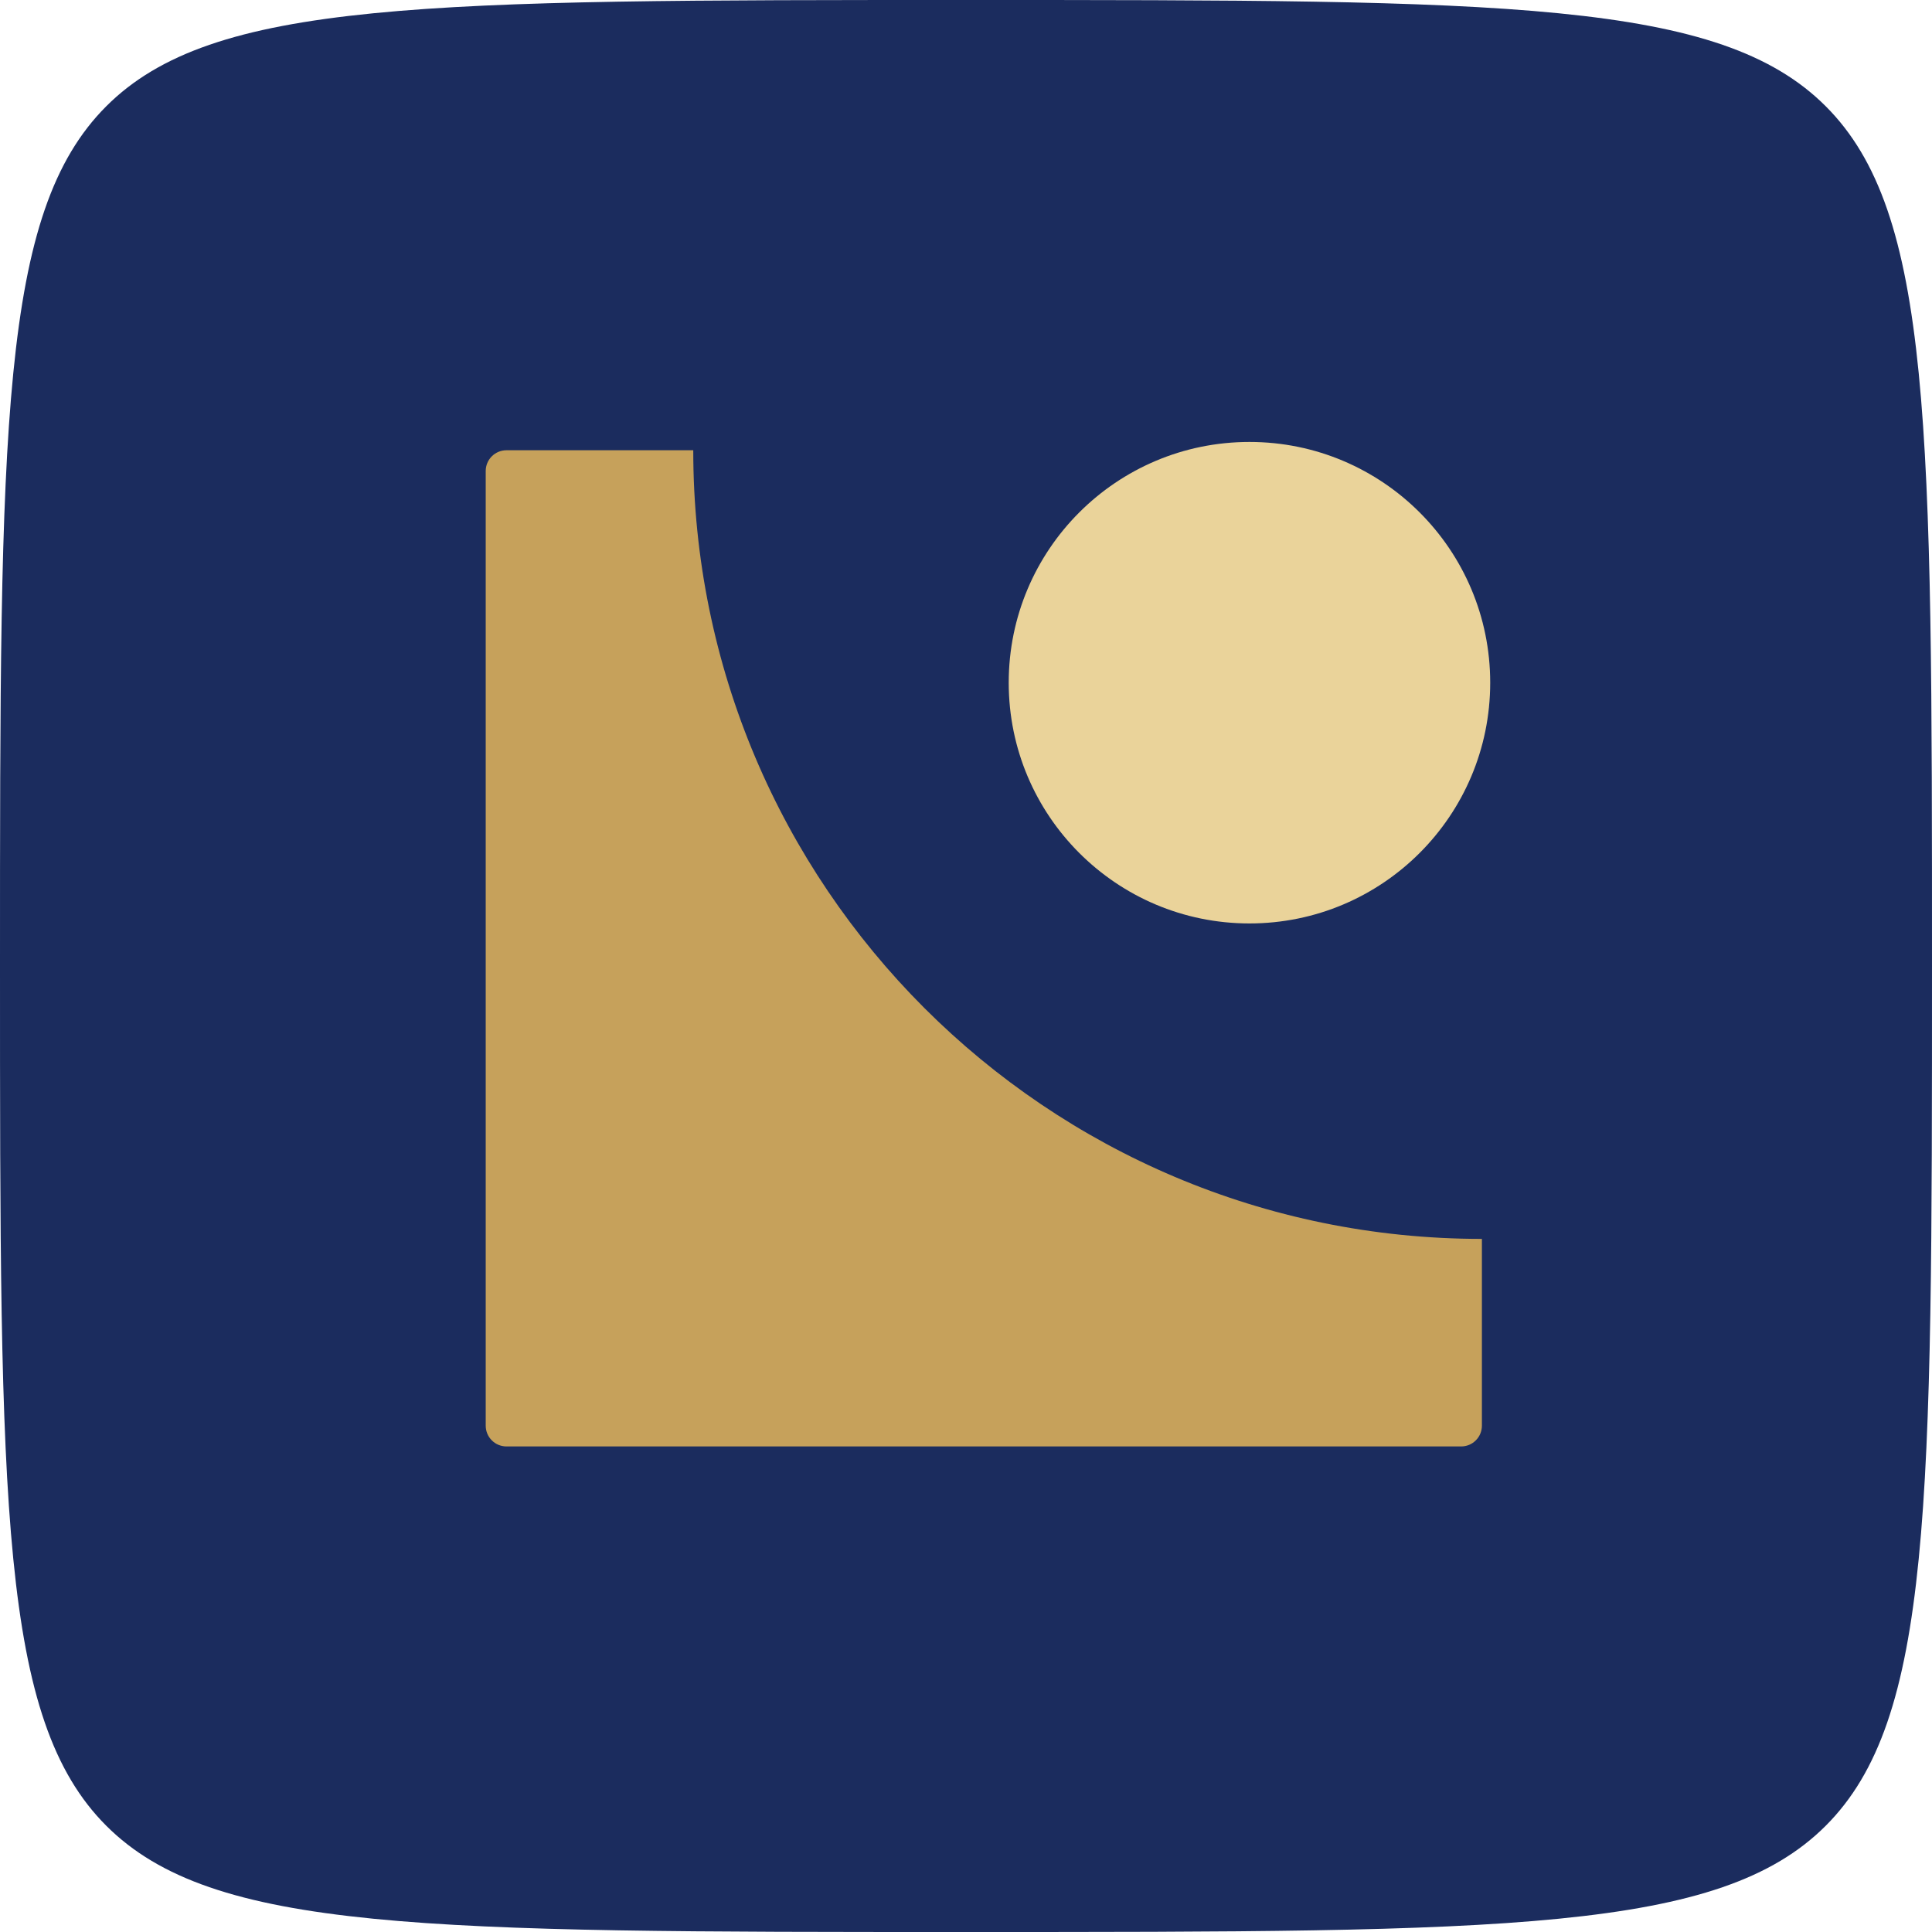
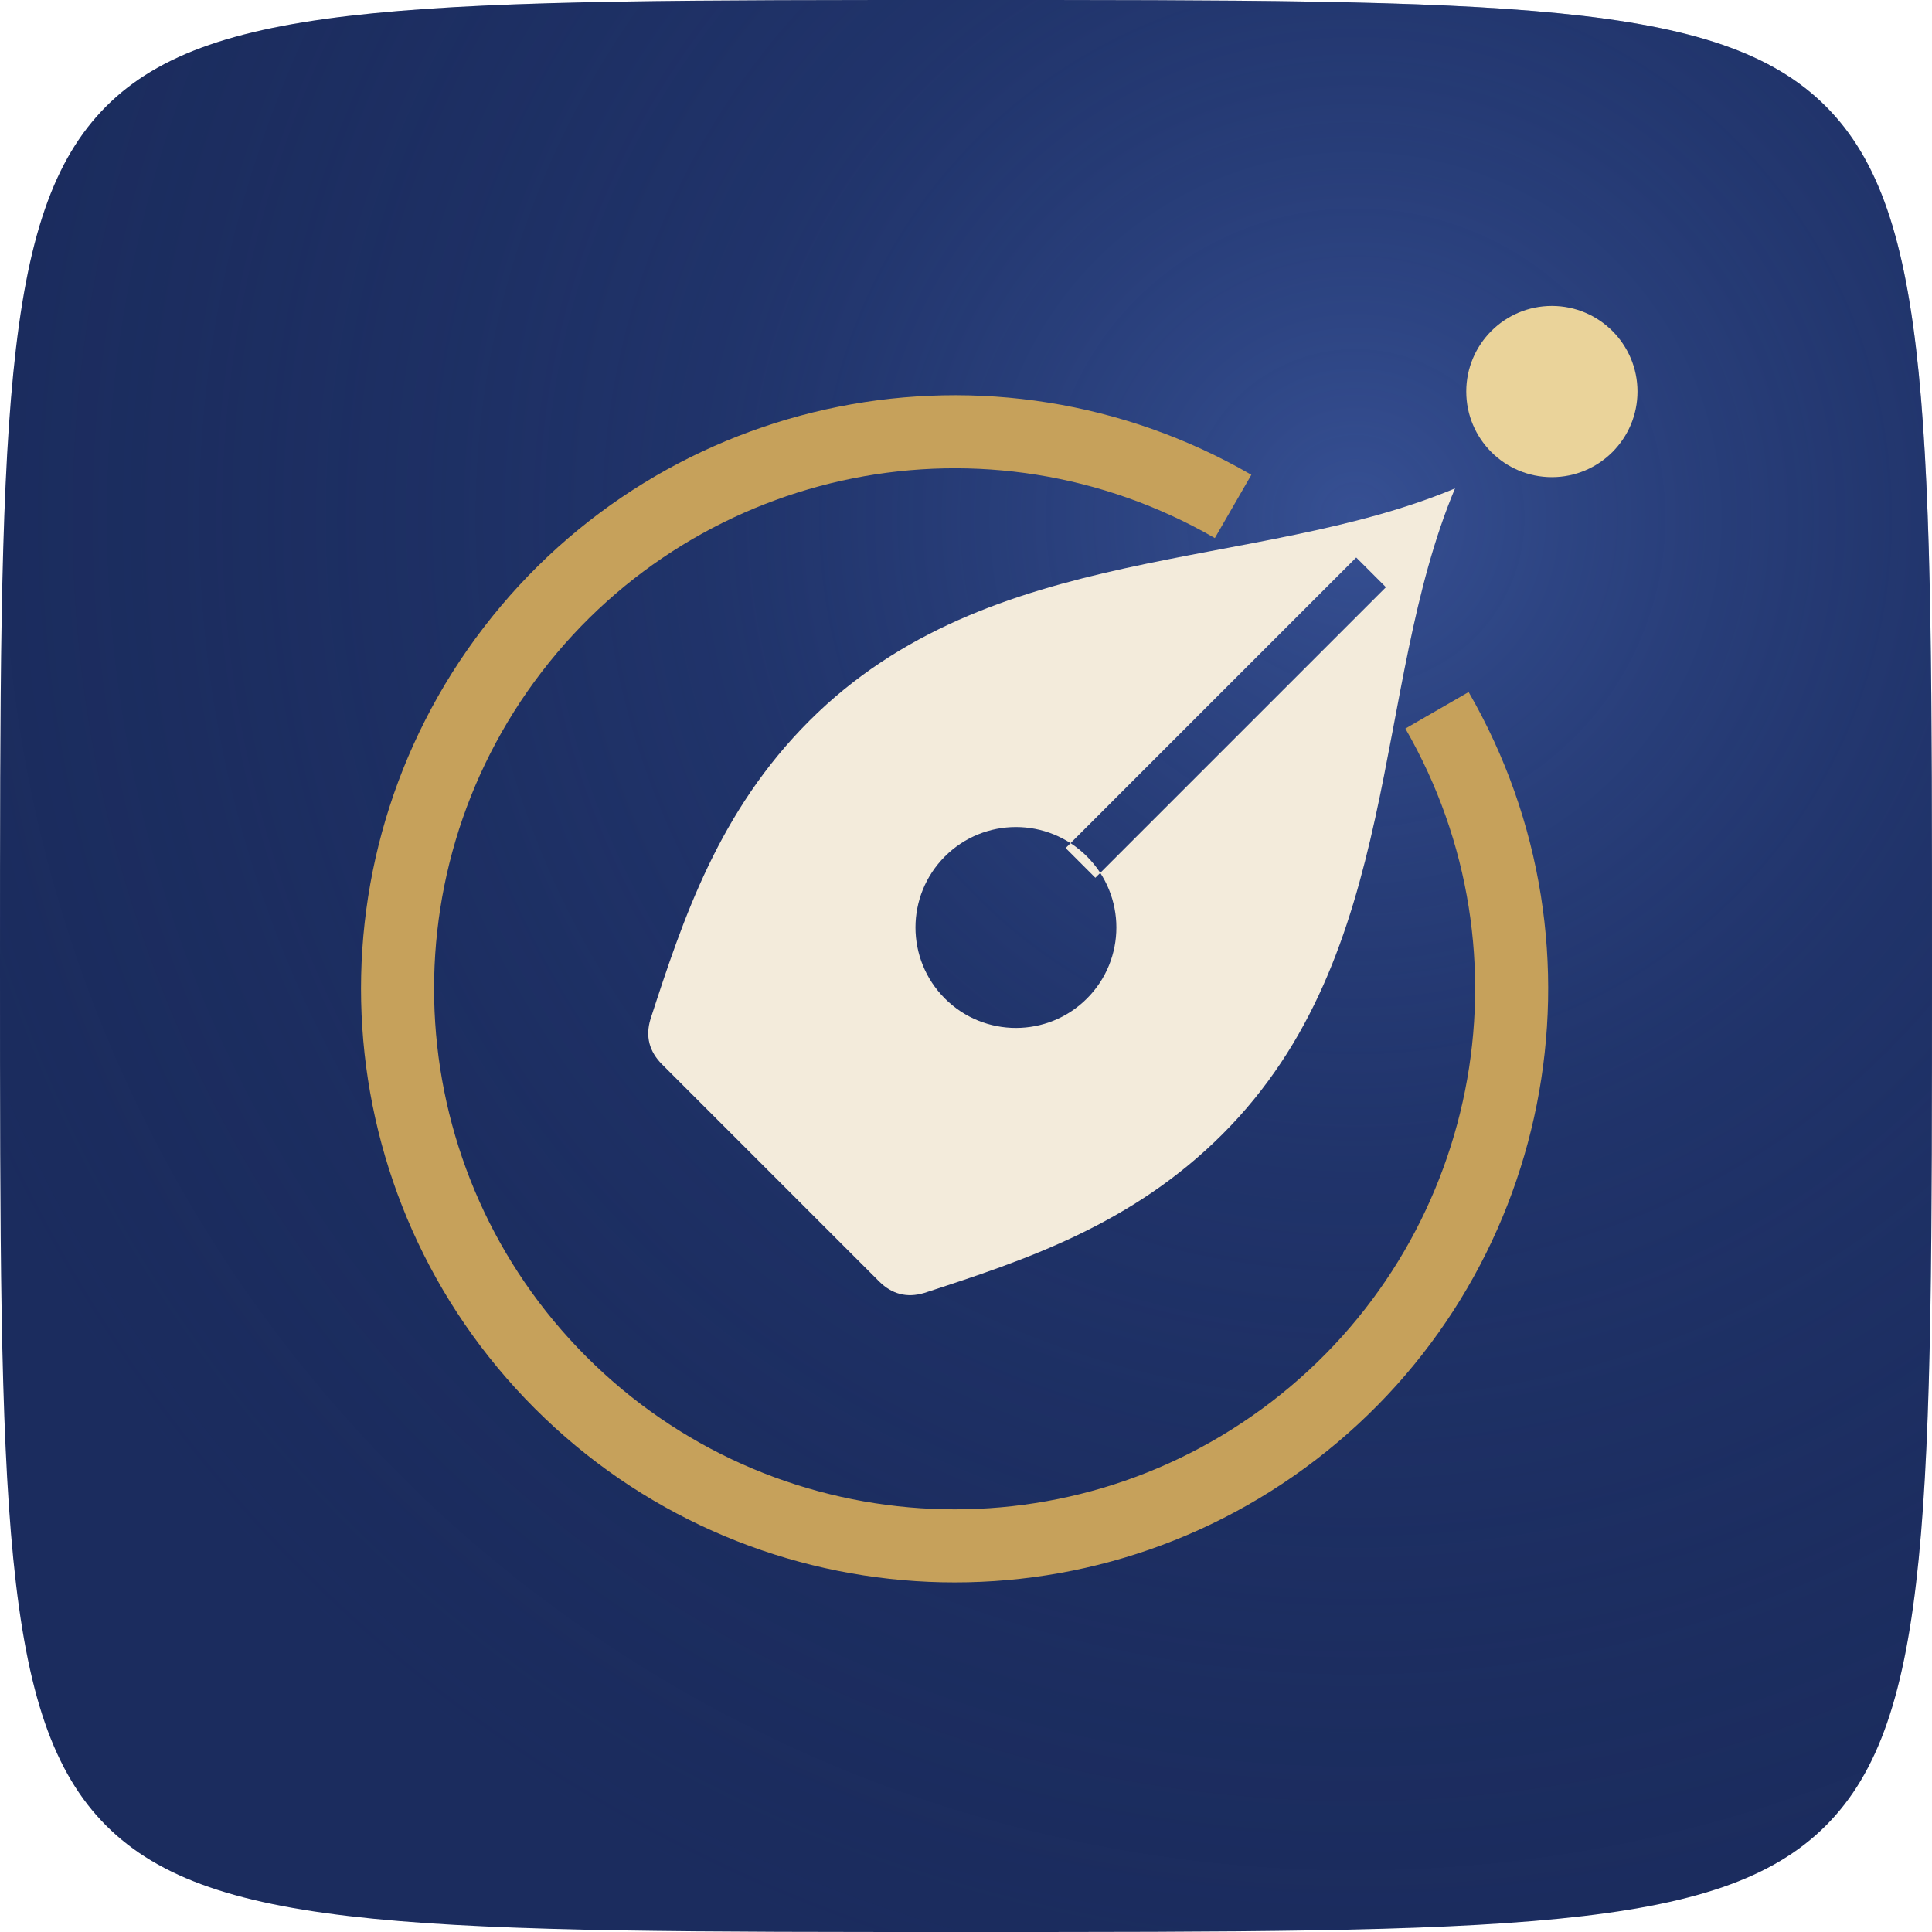
<svg xmlns="http://www.w3.org/2000/svg" viewBox="0 0 512 512">
  <path d="M256 0C399.36 0 455.68 0 483.84 28.16C512 56.32 512 112.64 512 256C512 399.36 512 455.68 483.84 483.84C455.68 512 399.36 512 256 512C112.64 512 56.32 512 28.16 483.84C0 455.68 0 399.36 0 256C0 112.64 0 56.32 28.16 28.16C56.32 0 112.64 0 256 0Z" fill="#1B2C5E" />
-   <g transform="translate(128.72 119.322) scale(2.2)">
-     <path d="M2.5 0H25A95 95 0 0 0 120 95V117.5A2.5 2.5 0 0 1 117.5 120H2.5A2.5 2.5 0 0 1 0 117.5V2.5A2.5 2.5 0 0 1 2.5 0Z" fill="#C6A15B" />
-     <circle cx="92" cy="28" r="29" fill="#EAD39A" />
+   <defs>
+     <radialGradient id="lux-isik" cx=".7" cy=".27" r=".78">
+       <stop offset="0" stop-color="#4766B4" stop-opacity=".62" />
+       <stop offset=".42" stop-color="#2D4688" stop-opacity=".3" />
+       <stop offset="1" stop-color="#1B2C5E" stop-opacity="0" />
+     </radialGradient>
+   </defs>
+   <path d="M256 0C399.36 0 455.68 0 483.84 28.16C512 56.32 512 112.64 512 256C512 399.36 512 455.68 483.84 483.84C455.68 512 399.36 512 256 512C112.64 512 56.32 512 28.16 483.84C0 455.68 0 399.36 0 256C0 112.64 0 56.32 28.16 28.16C56.32 0 112.64 0 256 0Z" fill="url(#lux-isik)" />
+   <g transform="translate(71.475 74.5) scale(3.025)">
+     <path fill="#C6A15B" d="M105.033 36A52 52 0 1 1 86 16.967L82.8 22.509A45.6 45.6 0 1 0 99.491 39.2Z" />
+     <g transform="translate(60 62) rotate(45) scale(0.8) translate(-60 -81.5)">
+       <path fill="#F3EBDB" fill-rule="evenodd" d="M60 4C69 26 92 44 92 72C92 86 86.5 97 81.2 107.4Q79.8 110 76.8 110H43.2Q40.2 110 38.8 107.4C33.5 97 28 86 28 72C28 44 51 26 60 4ZM57.7 17H62.3V62H57.7ZM60 61A11 11 0 1 0 60 83A11 11 0 1 0 60 61Z" />
+     </g>
+     <circle fill="#EAD39A" cx="112.326" cy="9.674" r="7.5" />
  </g>
</svg>
